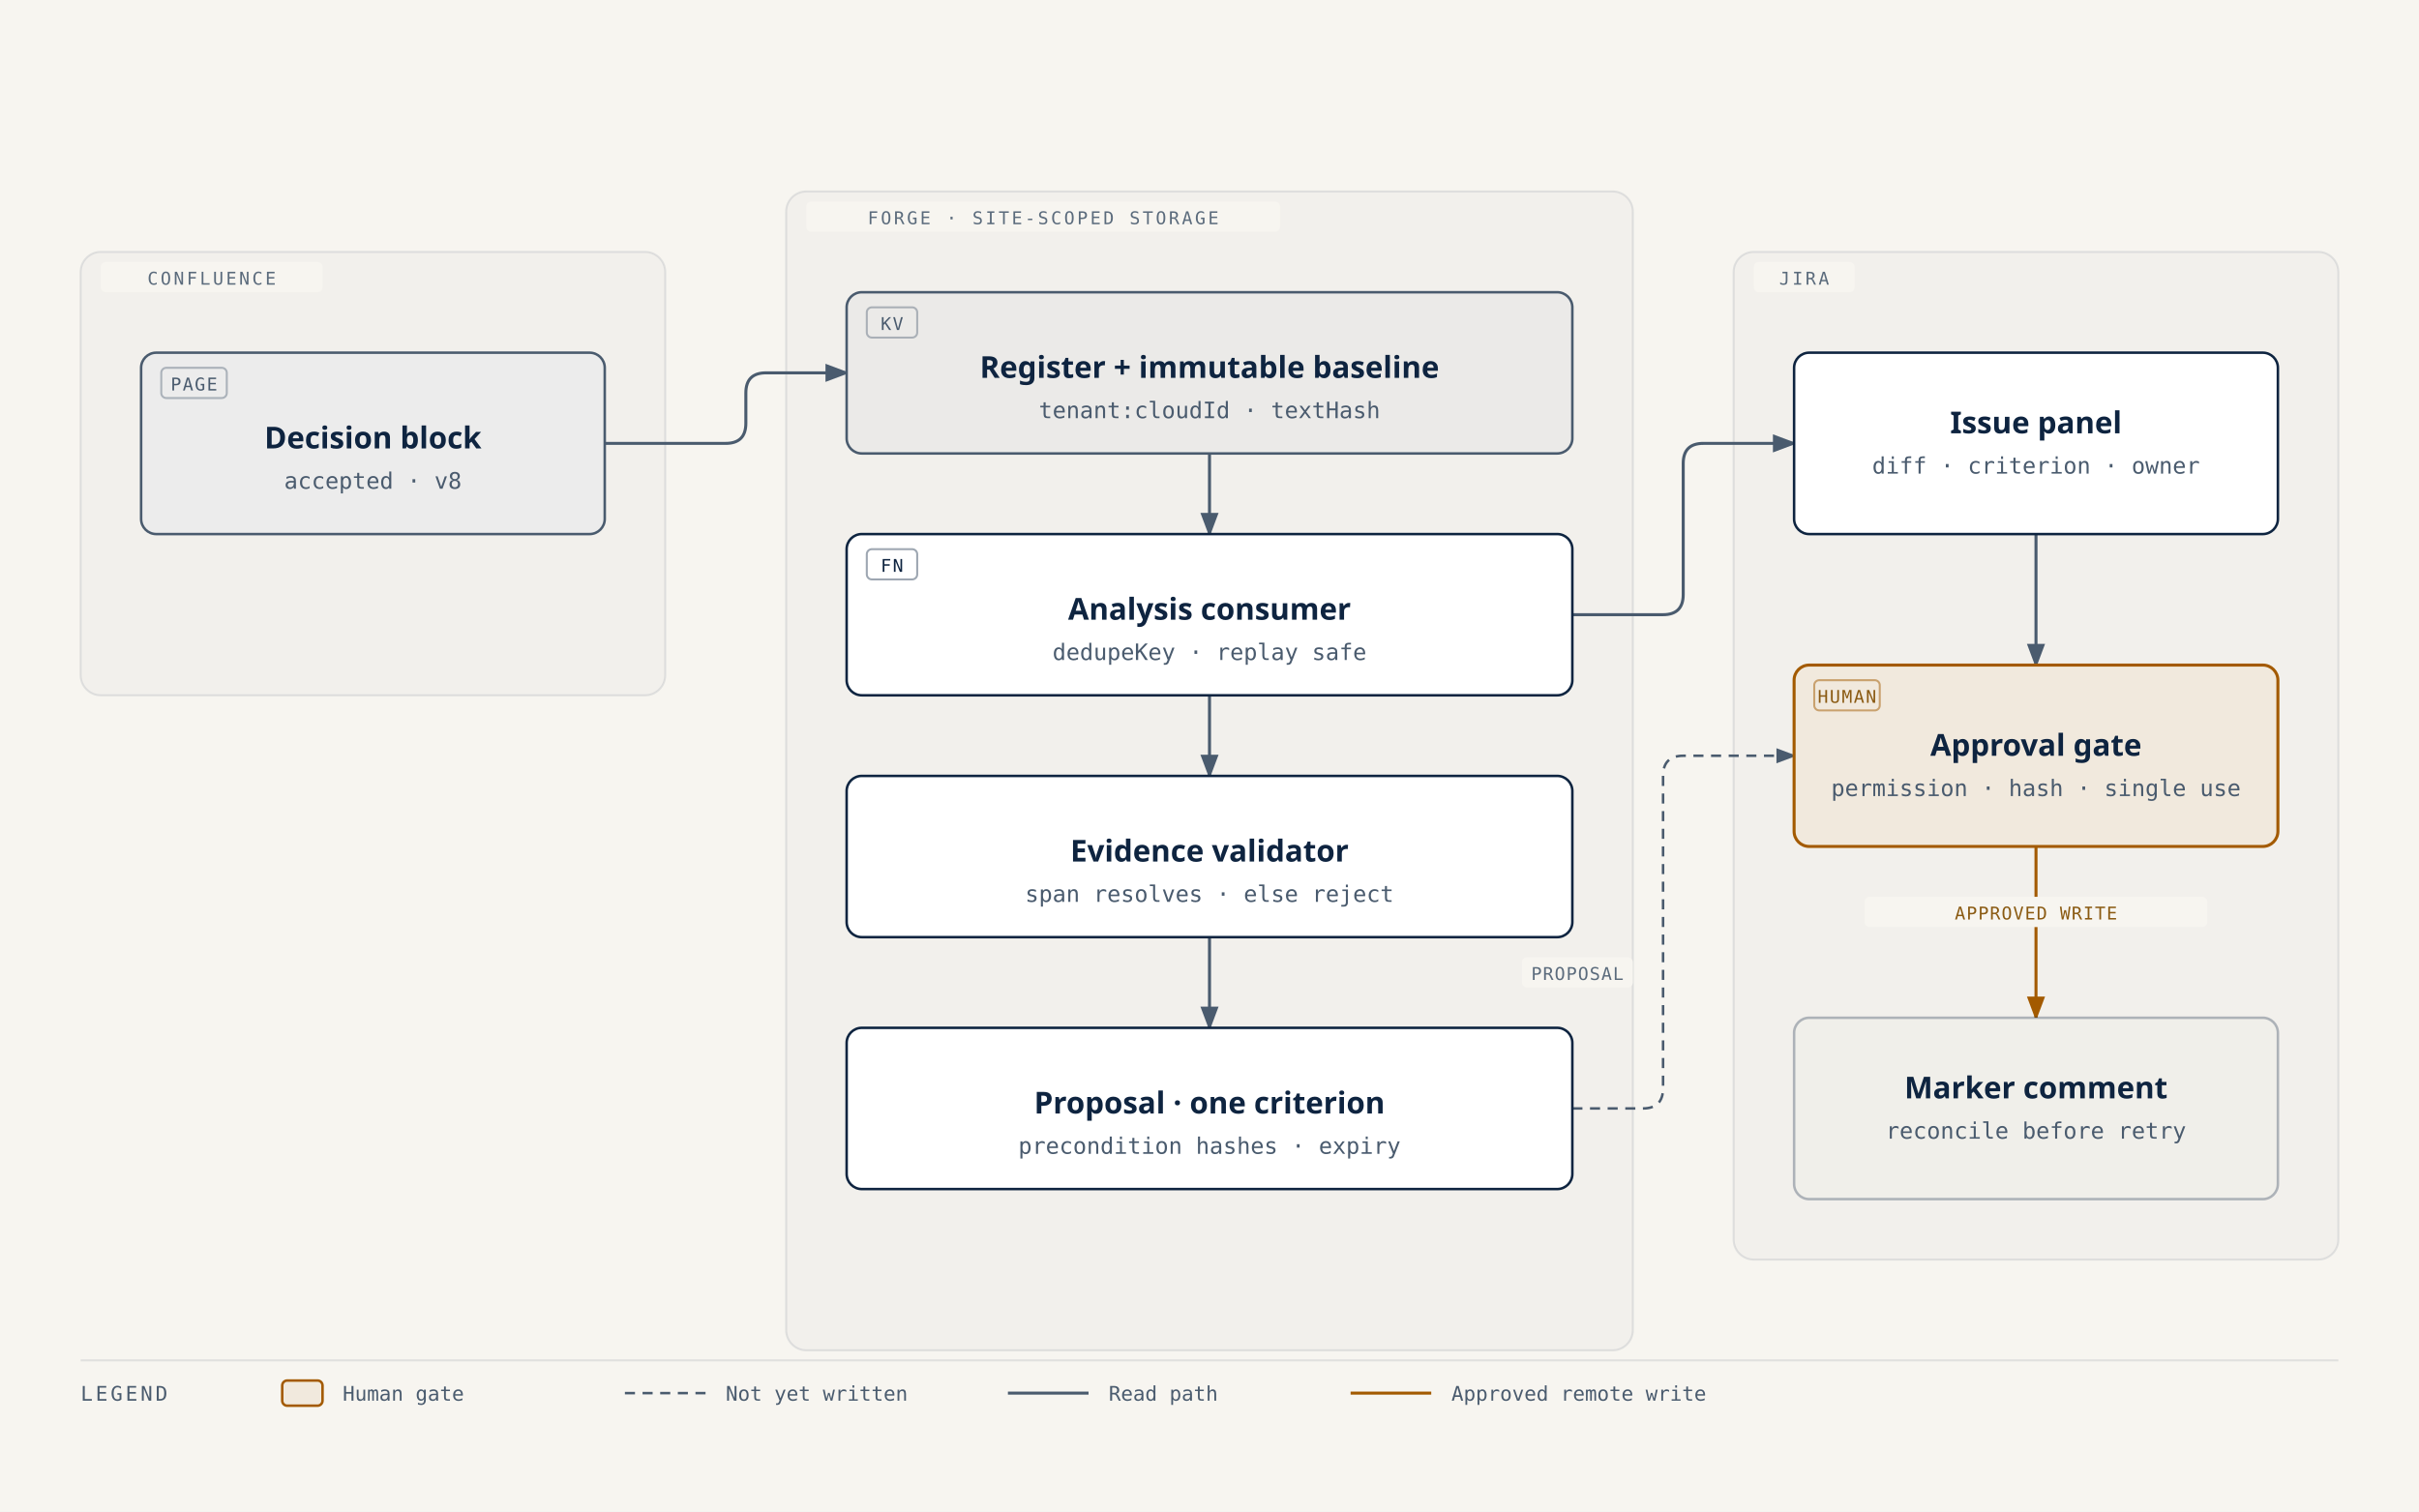
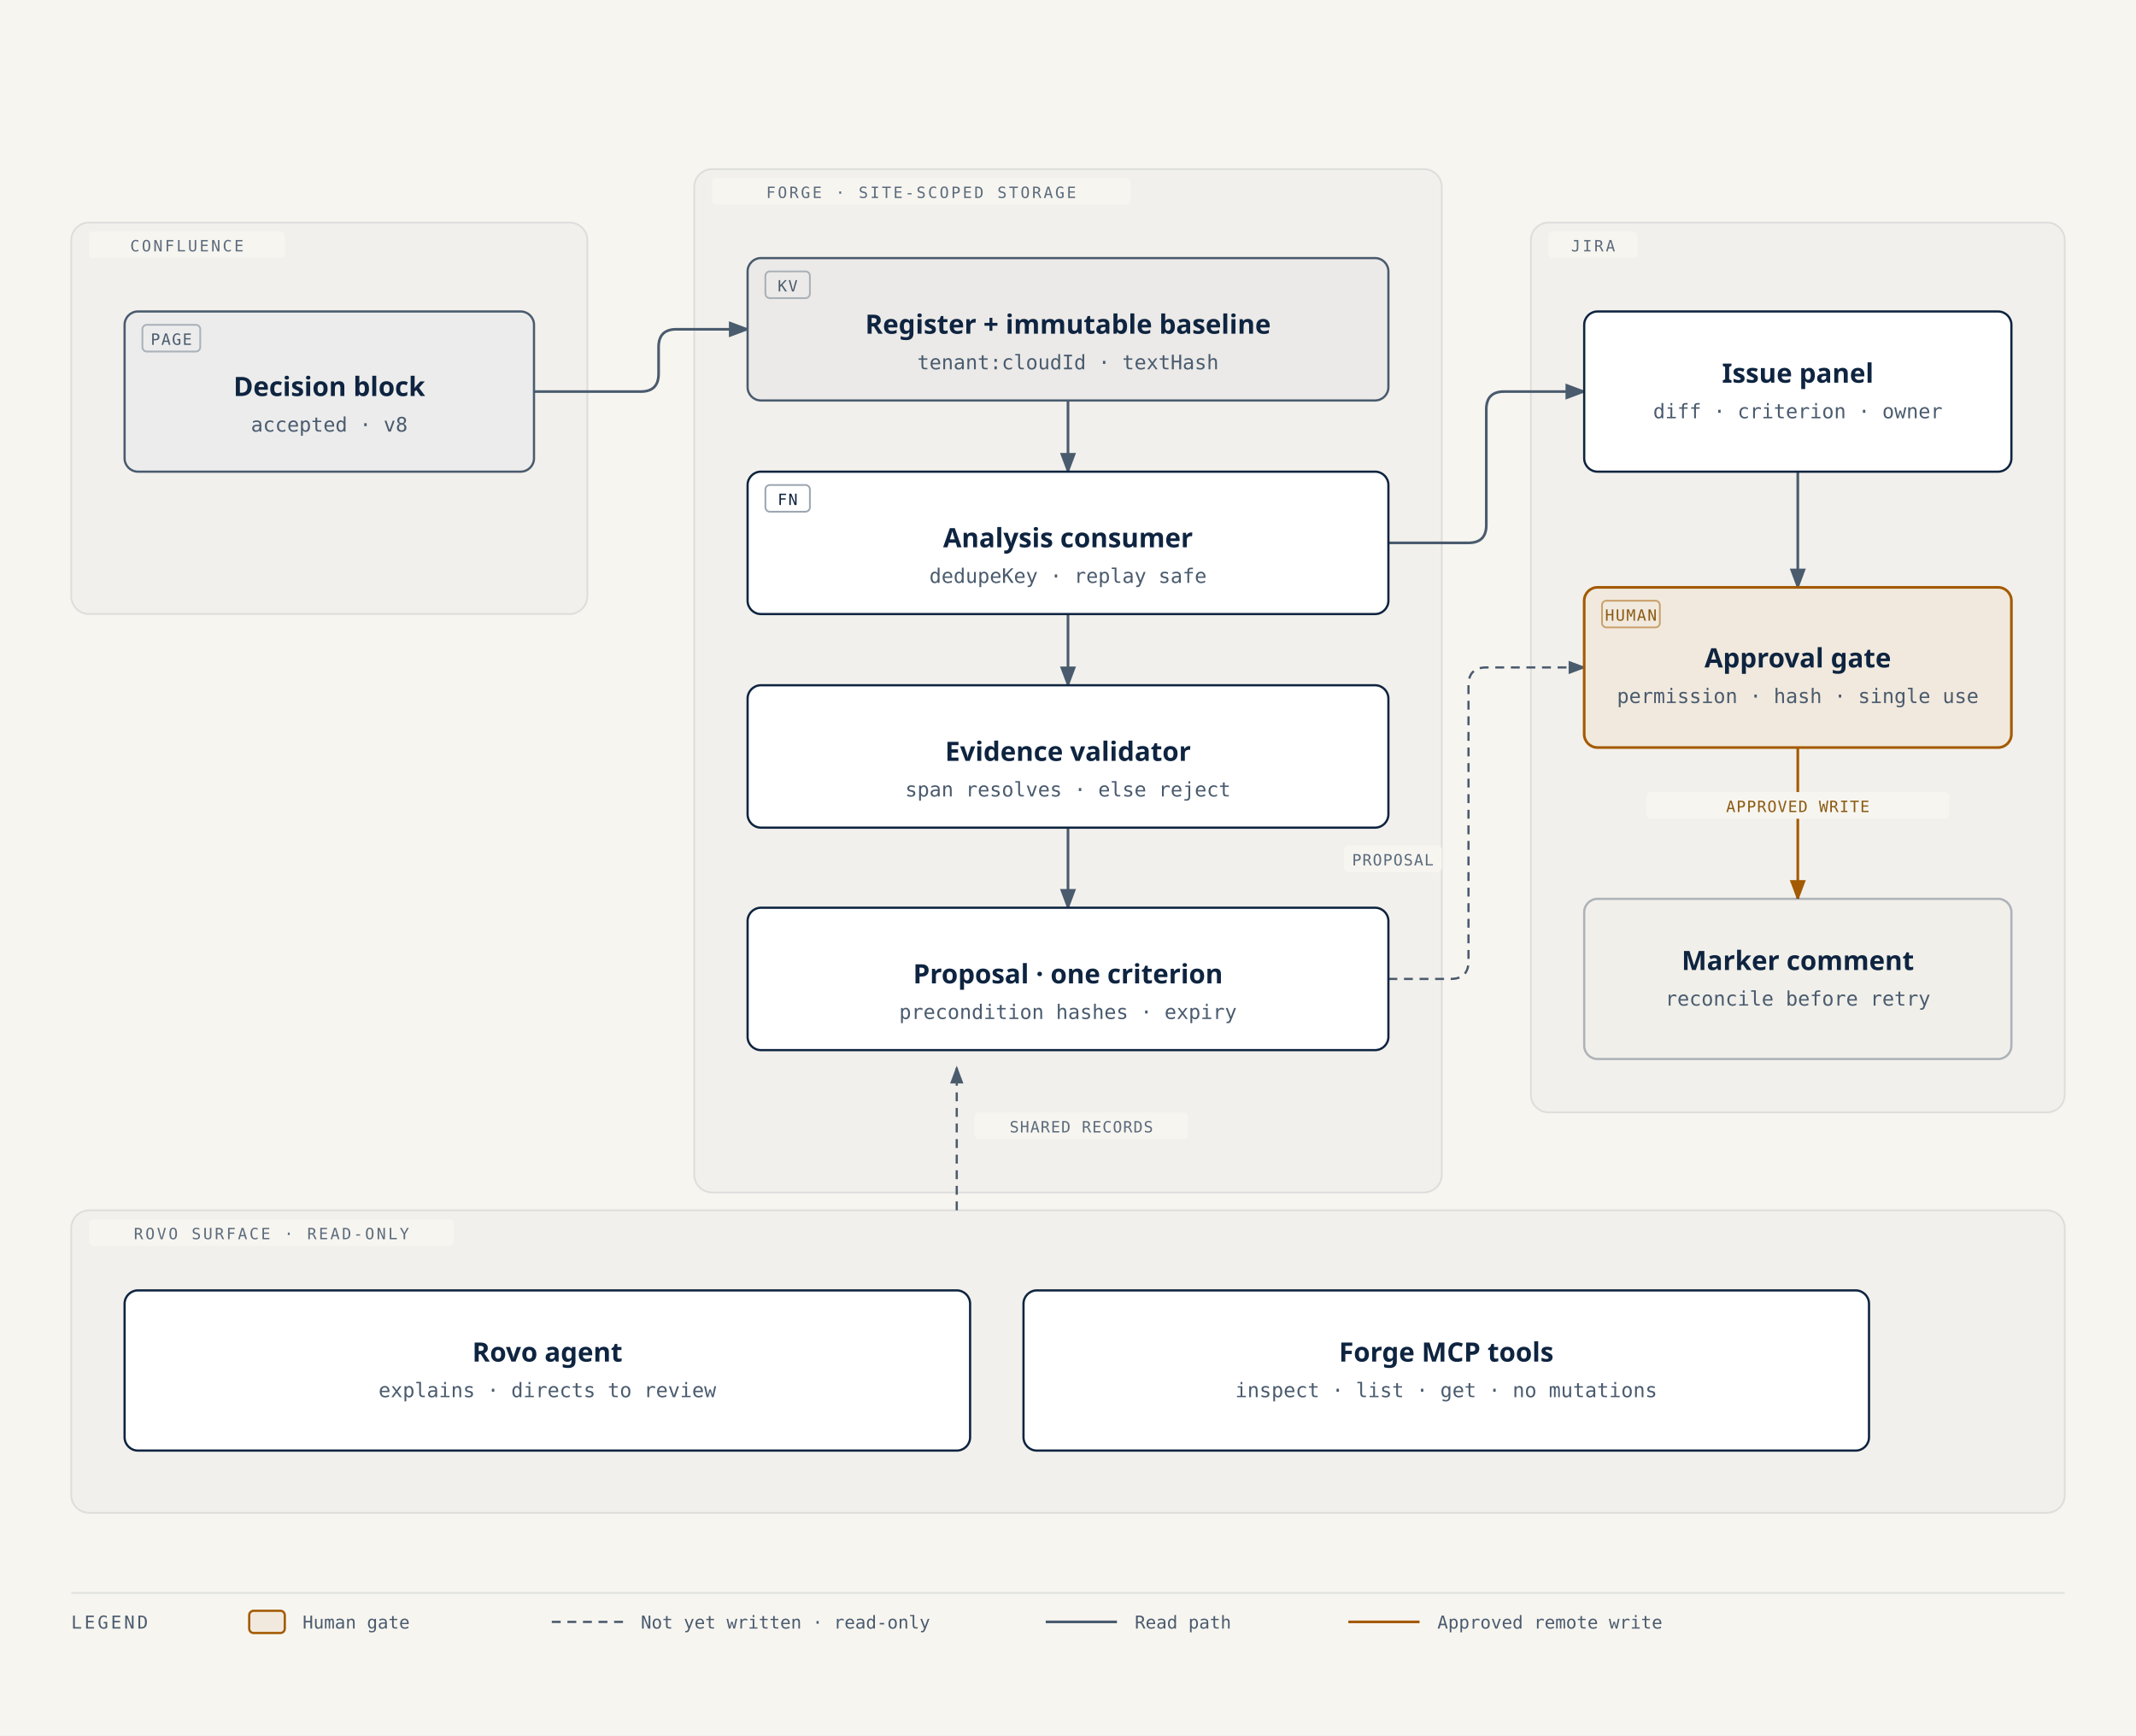
- <svg xmlns="http://www.w3.org/2000/svg" viewBox="0 0 960 600" width="960" height="600" role="img" aria-labelledby="arch-title arch-desc" font-family="'Geist', ui-sans-serif, system-ui, sans-serif">
+ <svg xmlns="http://www.w3.org/2000/svg" viewBox="0 0 960 780" width="960" height="780" role="img" aria-labelledby="arch-title arch-desc" font-family="'Geist', ui-sans-serif, system-ui, sans-serif">
  <defs>
    <marker id="arrow" markerWidth="8" markerHeight="6" refX="7" refY="3" orient="auto">
      <polygon points="0 0, 8 3, 0 6" fill="#4a5b6e" />
    </marker>
    <marker id="arrow-accent" markerWidth="8" markerHeight="6" refX="7" refY="3" orient="auto">
      <polygon points="0 0, 8 3, 0 6" fill="#a35a00" />
    </marker>
  </defs>
  <rect width="100%" height="100%" fill="#f7f5f0" />
  <rect x="32" y="100" width="232" height="176" rx="8" fill="#0e2440" fill-opacity="0.02" stroke="#0e2440" stroke-opacity="0.10" stroke-width="0.8" />
  <rect x="40" y="104" width="88" height="12" rx="2" fill="#f7f5f0" />
  <text x="84" y="113" fill="#5b6b7c" font-size="7" font-family="'Geist Mono', ui-monospace, monospace" text-anchor="middle" letter-spacing="0.14em">CONFLUENCE</text>
  <rect x="312" y="76" width="336" height="460" rx="8" fill="#0e2440" fill-opacity="0.02" stroke="#0e2440" stroke-opacity="0.10" stroke-width="0.8" />
  <rect x="320" y="80" width="188" height="12" rx="2" fill="#f7f5f0" />
  <text x="414" y="89" fill="#5b6b7c" font-size="7" font-family="'Geist Mono', ui-monospace, monospace" text-anchor="middle" letter-spacing="0.14em">FORGE · SITE-SCOPED STORAGE</text>
  <rect x="688" y="100" width="240" height="400" rx="8" fill="#0e2440" fill-opacity="0.02" stroke="#0e2440" stroke-opacity="0.10" stroke-width="0.8" />
  <rect x="696" y="104" width="40" height="12" rx="2" fill="#f7f5f0" />
  <text x="716" y="113" fill="#5b6b7c" font-size="7" font-family="'Geist Mono', ui-monospace, monospace" text-anchor="middle" letter-spacing="0.14em">JIRA</text>
  <path d="M240,176 H288 Q296,176 296,168 V156 Q296,148 304,148 H336" fill="none" stroke="#4a5b6e" stroke-width="1.2" marker-end="url(#arrow)" />
  <line x1="480" y1="180" x2="480" y2="212" stroke="#4a5b6e" stroke-width="1.2" marker-end="url(#arrow)" />
  <line x1="480" y1="276" x2="480" y2="308" stroke="#4a5b6e" stroke-width="1.2" marker-end="url(#arrow)" />
  <line x1="480" y1="372" x2="480" y2="408" stroke="#4a5b6e" stroke-width="1.2" marker-end="url(#arrow)" />
  <path d="M624,244 H660 Q668,244 668,236 V184 Q668,176 676,176 H712" fill="none" stroke="#4a5b6e" stroke-width="1.2" marker-end="url(#arrow)" />
  <path d="M624,440 H652 Q660,440 660,432 V308 Q660,300 668,300 H712" fill="none" stroke="#4a5b6e" stroke-width="1" stroke-dasharray="4,3" marker-end="url(#arrow)" />
  <line x1="808" y1="212" x2="808" y2="264" stroke="#4a5b6e" stroke-width="1.2" marker-end="url(#arrow)" />
  <line x1="808" y1="336" x2="808" y2="404" stroke="#a35a00" stroke-width="1.2" marker-end="url(#arrow-accent)" />
  <rect x="604" y="380" width="44" height="12" rx="2" fill="#f7f5f0" />
  <text x="626" y="389" fill="#5b6b7c" font-size="7" font-family="'Geist Mono', ui-monospace, monospace" text-anchor="middle" letter-spacing="0.06em">PROPOSAL</text>
  <rect x="740" y="356" width="136" height="12" rx="2" fill="#f7f5f0" />
  <text x="808" y="365" fill="#8a5a12" font-size="7" font-family="'Geist Mono', ui-monospace, monospace" text-anchor="middle" letter-spacing="0.06em">APPROVED WRITE</text>
  <rect x="56" y="140" width="184" height="72" rx="6" fill="#f7f5f0" />
  <rect x="56" y="140" width="184" height="72" rx="6" fill="#ececec" stroke="#4a5b6e" stroke-width="1" />
  <rect x="64" y="146" width="26" height="12" rx="2" fill="none" stroke="#4a5b6e" stroke-opacity="0.4" stroke-width="0.8" />
  <text x="77" y="155" fill="#4a5b6e" font-size="7" font-family="'Geist Mono', ui-monospace, monospace" text-anchor="middle" letter-spacing="0.08em">PAGE</text>
  <text x="148" y="178" fill="#0e2440" font-size="12" font-weight="600" text-anchor="middle">Decision block</text>
  <text x="148" y="194" fill="#4a5b6e" font-size="9" font-family="'Geist Mono', ui-monospace, monospace" text-anchor="middle">accepted · v8</text>
  <rect x="336" y="116" width="288" height="64" rx="6" fill="#f7f5f0" />
  <rect x="336" y="116" width="288" height="64" rx="6" fill="#0e2440" fill-opacity="0.05" stroke="#4a5b6e" stroke-width="1" />
  <rect x="344" y="122" width="20" height="12" rx="2" fill="none" stroke="#4a5b6e" stroke-opacity="0.4" stroke-width="0.8" />
  <text x="354" y="131" fill="#4a5b6e" font-size="7" font-family="'Geist Mono', ui-monospace, monospace" text-anchor="middle" letter-spacing="0.08em">KV</text>
  <text x="480" y="150" fill="#0e2440" font-size="12" font-weight="600" text-anchor="middle">Register + immutable baseline</text>
  <text x="480" y="166" fill="#4a5b6e" font-size="9" font-family="'Geist Mono', ui-monospace, monospace" text-anchor="middle">tenant:cloudId · textHash</text>
  <rect x="336" y="212" width="288" height="64" rx="6" fill="#f7f5f0" />
  <rect x="336" y="212" width="288" height="64" rx="6" fill="#ffffff" stroke="#0e2440" stroke-width="1" />
  <rect x="344" y="218" width="20" height="12" rx="2" fill="none" stroke="#0e2440" stroke-opacity="0.4" stroke-width="0.8" />
  <text x="354" y="227" fill="#0e2440" font-size="7" font-family="'Geist Mono', ui-monospace, monospace" text-anchor="middle" letter-spacing="0.08em">FN</text>
  <text x="480" y="246" fill="#0e2440" font-size="12" font-weight="600" text-anchor="middle">Analysis consumer</text>
  <text x="480" y="262" fill="#4a5b6e" font-size="9" font-family="'Geist Mono', ui-monospace, monospace" text-anchor="middle">dedupeKey · replay safe</text>
  <rect x="336" y="308" width="288" height="64" rx="6" fill="#f7f5f0" />
  <rect x="336" y="308" width="288" height="64" rx="6" fill="#ffffff" stroke="#0e2440" stroke-width="1" />
  <text x="480" y="342" fill="#0e2440" font-size="12" font-weight="600" text-anchor="middle">Evidence validator</text>
  <text x="480" y="358" fill="#4a5b6e" font-size="9" font-family="'Geist Mono', ui-monospace, monospace" text-anchor="middle">span resolves · else reject</text>
  <rect x="336" y="408" width="288" height="64" rx="6" fill="#f7f5f0" />
  <rect x="336" y="408" width="288" height="64" rx="6" fill="#ffffff" stroke="#0e2440" stroke-width="1" />
  <text x="480" y="442" fill="#0e2440" font-size="12" font-weight="600" text-anchor="middle">Proposal · one criterion</text>
  <text x="480" y="458" fill="#4a5b6e" font-size="9" font-family="'Geist Mono', ui-monospace, monospace" text-anchor="middle">precondition hashes · expiry</text>
  <rect x="712" y="140" width="192" height="72" rx="6" fill="#f7f5f0" />
  <rect x="712" y="140" width="192" height="72" rx="6" fill="#ffffff" stroke="#0e2440" stroke-width="1" />
  <text x="808" y="172" fill="#0e2440" font-size="12" font-weight="600" text-anchor="middle">Issue panel</text>
  <text x="808" y="188" fill="#4a5b6e" font-size="9" font-family="'Geist Mono', ui-monospace, monospace" text-anchor="middle">diff · criterion · owner</text>
  <rect x="712" y="264" width="192" height="72" rx="6" fill="#f7f5f0" />
  <rect x="712" y="264" width="192" height="72" rx="6" fill="#a35a00" fill-opacity="0.08" stroke="#a35a00" stroke-width="1.2" />
  <rect x="720" y="270" width="26" height="12" rx="2" fill="none" stroke="#a35a00" stroke-opacity="0.5" stroke-width="0.8" />
  <text x="733" y="279" fill="#8a5a12" font-size="7" font-family="'Geist Mono', ui-monospace, monospace" text-anchor="middle" letter-spacing="0.08em">HUMAN</text>
  <text x="808" y="300" fill="#0e2440" font-size="12" font-weight="600" text-anchor="middle">Approval gate</text>
  <text x="808" y="316" fill="#4a5b6e" font-size="9" font-family="'Geist Mono', ui-monospace, monospace" text-anchor="middle">permission · hash · single use</text>
  <rect x="712" y="404" width="192" height="72" rx="6" fill="#f7f5f0" />
  <rect x="712" y="404" width="192" height="72" rx="6" fill="#0e2440" fill-opacity="0.03" stroke="#0e2440" stroke-opacity="0.30" stroke-width="1" />
  <text x="808" y="436" fill="#0e2440" font-size="12" font-weight="600" text-anchor="middle">Marker comment</text>
  <text x="808" y="452" fill="#4a5b6e" font-size="9" font-family="'Geist Mono', ui-monospace, monospace" text-anchor="middle">reconcile before retry</text>
-   <line x1="32" y1="540" x2="928" y2="540" stroke="#0e2440" stroke-opacity="0.10" stroke-width="0.8" />
-   <text x="32" y="556" fill="#4a5b6e" font-size="8" font-family="'Geist Mono', ui-monospace, monospace" letter-spacing="0.14em">LEGEND</text>
-   <rect x="112" y="548" width="16" height="10" rx="2" fill="#a35a00" fill-opacity="0.08" stroke="#a35a00" stroke-width="1" />
-   <text x="136" y="556" fill="#4a5b6e" font-size="8" font-family="'Geist Mono', ui-monospace, monospace">Human gate</text>
-   <line x1="248" y1="553" x2="280" y2="553" stroke="#4a5b6e" stroke-width="1" stroke-dasharray="4,3" />
-   <text x="288" y="556" fill="#4a5b6e" font-size="8" font-family="'Geist Mono', ui-monospace, monospace">Not yet written</text>
-   <line x1="400" y1="553" x2="432" y2="553" stroke="#4a5b6e" stroke-width="1.2" />
-   <text x="440" y="556" fill="#4a5b6e" font-size="8" font-family="'Geist Mono', ui-monospace, monospace">Read path</text>
-   <line x1="536" y1="553" x2="568" y2="553" stroke="#a35a00" stroke-width="1.2" />
-   <text x="576" y="556" fill="#4a5b6e" font-size="8" font-family="'Geist Mono', ui-monospace, monospace">Approved remote write</text>
+   <rect x="32" y="544" width="896" height="136" rx="8" fill="#0e2440" fill-opacity="0.02" stroke="#0e2440" stroke-opacity="0.10" stroke-width="0.8" />
+   <rect x="40" y="548" width="164" height="12" rx="2" fill="#f7f5f0" />
+   <text x="122" y="557" fill="#5b6b7c" font-size="7" font-family="'Geist Mono', ui-monospace, monospace" text-anchor="middle" letter-spacing="0.14em">ROVO SURFACE · READ-ONLY</text>
+   <path d="M430,544 V480" fill="none" stroke="#4a5b6e" stroke-width="1" stroke-dasharray="4,3" marker-end="url(#arrow)" />
+   <rect x="438" y="500" width="96" height="12" rx="2" fill="#f7f5f0" />
+   <text x="486" y="509" fill="#5b6b7c" font-size="7" font-family="'Geist Mono', ui-monospace, monospace" text-anchor="middle" letter-spacing="0.06em">SHARED RECORDS</text>
+   <rect x="56" y="580" width="380" height="72" rx="6" fill="#f7f5f0" />
+   <rect x="56" y="580" width="380" height="72" rx="6" fill="#ffffff" stroke="#0e2440" stroke-width="1" />
+   <text x="246" y="612" fill="#0e2440" font-size="12" font-weight="600" text-anchor="middle">Rovo agent</text>
+   <text x="246" y="628" fill="#4a5b6e" font-size="9" font-family="'Geist Mono', ui-monospace, monospace" text-anchor="middle">explains · directs to review</text>
+   <rect x="460" y="580" width="380" height="72" rx="6" fill="#f7f5f0" />
+   <rect x="460" y="580" width="380" height="72" rx="6" fill="#ffffff" stroke="#0e2440" stroke-width="1" />
+   <text x="650" y="612" fill="#0e2440" font-size="12" font-weight="600" text-anchor="middle">Forge MCP tools</text>
+   <text x="650" y="628" fill="#4a5b6e" font-size="9" font-family="'Geist Mono', ui-monospace, monospace" text-anchor="middle">inspect · list · get · no mutations</text>
+   <line x1="32" y1="716" x2="928" y2="716" stroke="#0e2440" stroke-opacity="0.10" stroke-width="0.8" />
+   <text x="32" y="732" fill="#4a5b6e" font-size="8" font-family="'Geist Mono', ui-monospace, monospace" letter-spacing="0.14em">LEGEND</text>
+   <rect x="112" y="724" width="16" height="10" rx="2" fill="#a35a00" fill-opacity="0.08" stroke="#a35a00" stroke-width="1" />
+   <text x="136" y="732" fill="#4a5b6e" font-size="8" font-family="'Geist Mono', ui-monospace, monospace">Human gate</text>
+   <line x1="248" y1="729" x2="280" y2="729" stroke="#4a5b6e" stroke-width="1" stroke-dasharray="4,3" />
+   <text x="288" y="732" fill="#4a5b6e" font-size="8" font-family="'Geist Mono', ui-monospace, monospace">Not yet written · read-only</text>
+   <line x1="470" y1="729" x2="502" y2="729" stroke="#4a5b6e" stroke-width="1.2" />
+   <text x="510" y="732" fill="#4a5b6e" font-size="8" font-family="'Geist Mono', ui-monospace, monospace">Read path</text>
+   <line x1="606" y1="729" x2="638" y2="729" stroke="#a35a00" stroke-width="1.2" />
+   <text x="646" y="732" fill="#4a5b6e" font-size="8" font-family="'Geist Mono', ui-monospace, monospace">Approved remote write</text>
</svg>
